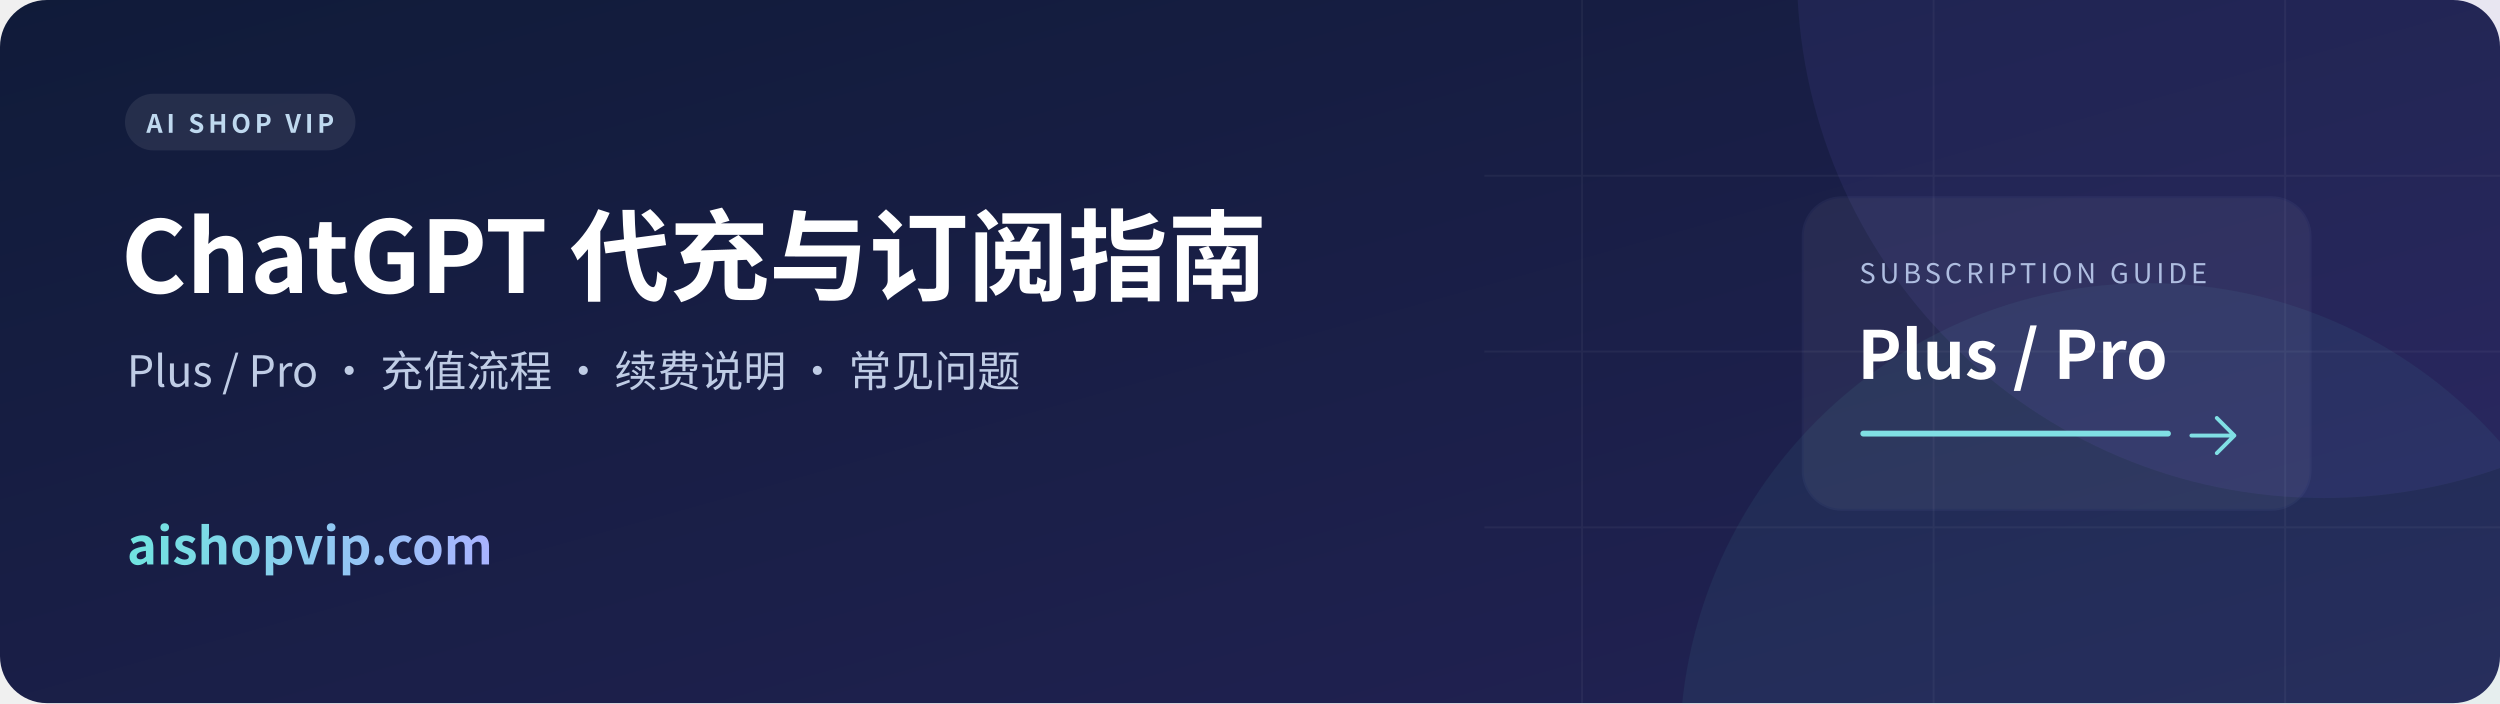
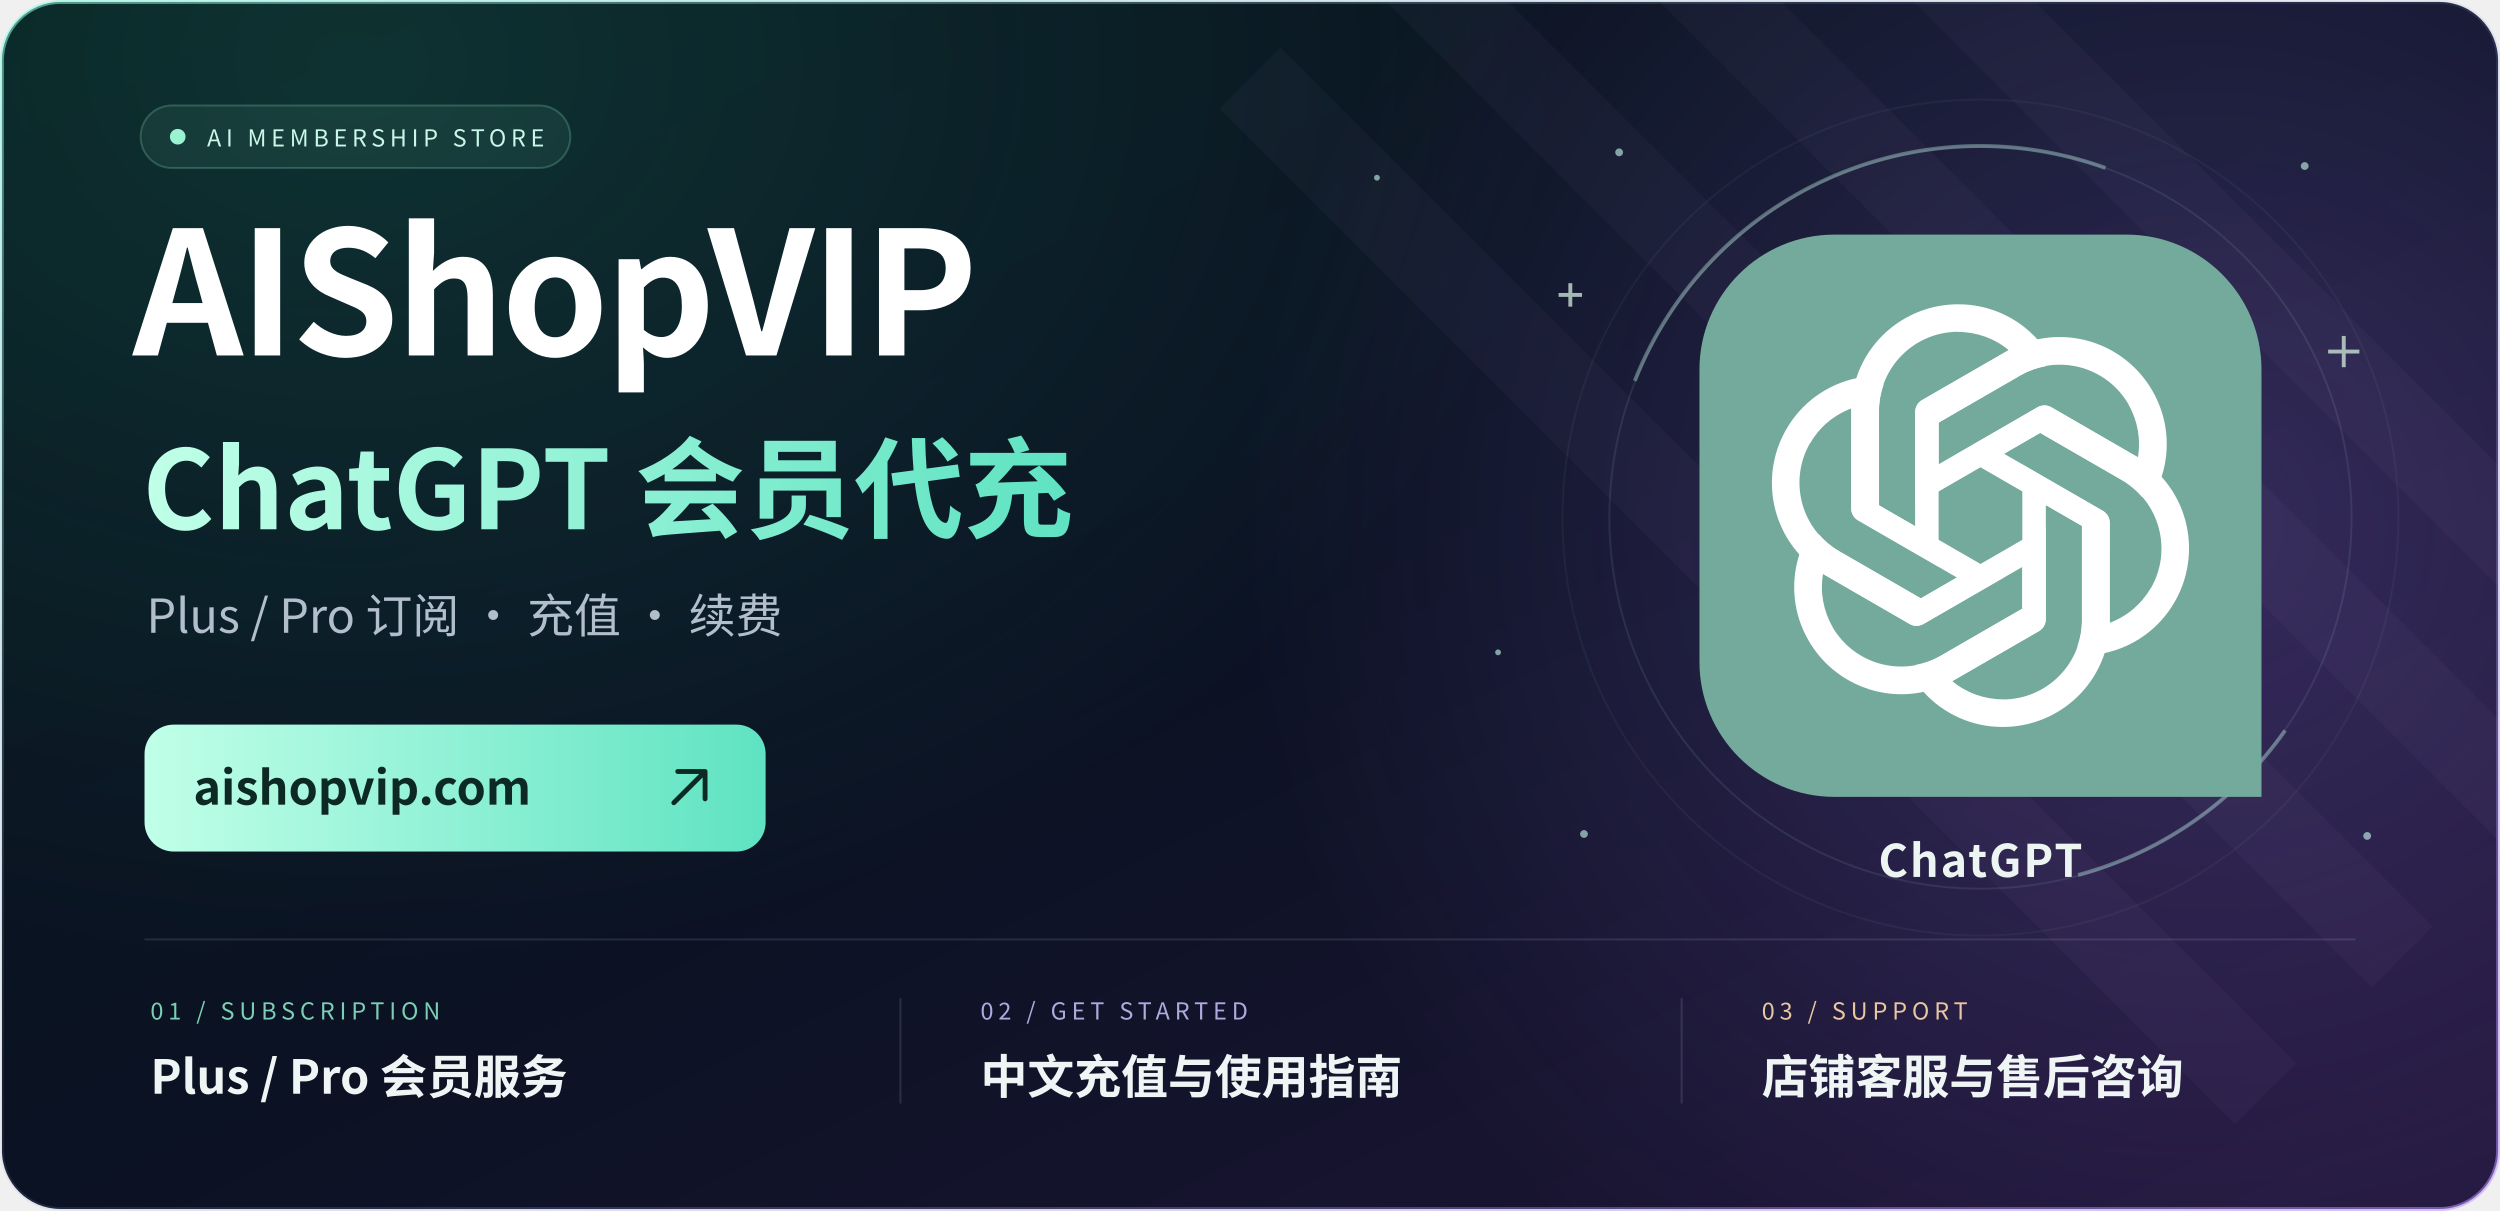
- <svg xmlns="http://www.w3.org/2000/svg" width="1280" height="360" viewBox="0 0 1280 360" role="img" aria-labelledby="title desc">
+ <svg xmlns="http://www.w3.org/2000/svg" xmlns:xlink="http://www.w3.org/1999/xlink" width="1280" height="620" viewBox="0 0 1280 620" role="img" aria-labelledby="title desc">
  <defs>
    <linearGradient id="bg" x2="1" y2="1">
-       <stop stop-color="#101b39" />
-       <stop offset="1" stop-color="#232255" />
+       <stop stop-color="#07161b" />
+       <stop offset=".5" stop-color="#0b1223" />
+       <stop offset="1" stop-color="#201538" />
    </linearGradient>
-     <linearGradient id="accent">
-       <stop stop-color="#70e4e0" />
-       <stop offset="1" stop-color="#a9b3ff" />
+     <linearGradient id="border" x2="1" y2="1">
+       <stop stop-color="#8dffe1" stop-opacity=".55" />
+       <stop offset=".45" stop-color="#91a4da" stop-opacity=".1" />
+       <stop offset="1" stop-color="#bb91ff" stop-opacity=".55" />
    </linearGradient>
+     <linearGradient id="mint">
+       <stop stop-color="#c0ffe8" />
+       <stop offset="1" stop-color="#5fe3c2" />
+     </linearGradient>
+     <linearGradient id="gold">
+       <stop stop-color="#ffe8b4" />
+       <stop offset="1" stop-color="#c8a6ff" />
+     </linearGradient>
+     <radialGradient id="green">
+       <stop stop-color="#2cc09a" stop-opacity=".17" />
+       <stop offset="1" stop-color="#2cc09a" stop-opacity="0" />
+     </radialGradient>
+     <radialGradient id="violet">
+       <stop stop-color="#a779ff" stop-opacity=".23" />
+       <stop offset="1" stop-color="#a779ff" stop-opacity="0" />
+     </radialGradient>
+     <clipPath id="clip">
+       <rect x="1" y="1" width="1278" height="618" rx="30" />
+     </clipPath>
+     <symbol id="chatgpt" viewBox="0 0 2406 2406">
+       <path d="M1 578.4C1 259.5 259.5 1 578.4 1h1249.1c319 0 577.5 258.5 577.5 577.4V2406H578.4C259.5 2406 1 2147.5 1 1828.6V578.4z" fill="#74aa9c" />
+       <path id="logo-loop" d="M1107.3 299.1c-197.999 0-373.9 127.3-435.2 315.3L650 743.5v427.9c0 21.4 11 40.4 29.4 51.4l344.5 198.515V833.3h.1v-27.9L1372.7 604c33.715-19.52 70.44-32.857 108.47-39.828L1447.6 450.3C1361 353.5 1237.1 298.5 1107.3 299.1zm0 117.5-.6.6c79.699 0 156.3 27.5 217.6 78.4-2.5 1.2-7.4 4.3-11 6.1L952.8 709.3c-18.4 10.4-29.4 30-29.4 51.4V1248l-155.1-89.4V755.8c-.1-187.099 151.601-338.9 339-339.2z" fill="#fff" />
+       <use xlink:href="#logo-loop" transform="rotate(60 1203 1203)" />
+       <use xlink:href="#logo-loop" transform="rotate(120 1203 1203)" />
+       <use xlink:href="#logo-loop" transform="rotate(180 1203 1203)" />
+       <use xlink:href="#logo-loop" transform="rotate(240 1203 1203)" />
+       <use xlink:href="#logo-loop" transform="rotate(300 1203 1203)" />
+     </symbol>
  </defs>
-   <rect width="1280" height="360" rx="24" fill="url(#bg)" />
-   <circle cx="1190" cy="-15" r="270" fill="#8a78ff" opacity=".08" />
-   <circle cx="1100" cy="385" r="240" fill="#54d5ce" opacity=".07" />
-   <path d="M810 0v360M990 0v360M1170 0v360M760 90h520M760 180h520M760 270h520" stroke="#fff" opacity=".045" />
-   <g font-family="'Microsoft YaHei','PingFang SC','Noto Sans CJK SC',sans-serif">
-     <rect x="64" y="48" width="118" height="29" rx="14.5" fill="#fff" opacity=".08" />
-     <text x="123" y="68" text-anchor="middle" font-size="13" font-weight="600" letter-spacing="2" fill="#bfd9ef">AI SHOP VIP</text>
-     <text x="62" y="150" font-size="51" font-weight="700" fill="#fff">ChatGPT 代充与订阅指南</text>
-     <text x="65" y="198" font-size="22" fill="#bfcce5">Plus / Pro · 充值流程 · 续费说明 · 常见问题</text>
-     <text x="65" y="289" font-size="26" font-weight="600" fill="url(#accent)">aishopvip.com</text>
-     <rect x="923" y="101" width="260" height="160" rx="20" fill="#fff" opacity=".055" stroke="#a6b5f4" />
-     <text x="952" y="145" font-size="14" fill="#aebde0" letter-spacing="2">SUBSCRIPTION GUIDE</text>
-     <text x="951" y="194" font-size="34" font-weight="700" fill="#fff">Plus / Pro</text>
-     <path d="M954 222h156" stroke="#80dfe4" stroke-width="3" stroke-linecap="round" />
-     <path d="m1135 214 9 9-9 9m-13-9h21" fill="none" stroke="#80dfe4" stroke-width="2" stroke-linecap="round" stroke-linejoin="round" />
+   <g clip-path="url(#clip)">
+     <rect width="1280" height="620" fill="url(#bg)" />
+     <ellipse cx="180" cy="30" rx="620" ry="470" fill="url(#green)" />
+     <ellipse cx="1130" cy="270" rx="500" ry="480" fill="url(#violet)" />
+     <path d="M780-100 1300 420M850-160l520 520M710-30l520 520M640 40l520 520" stroke="#c9b3ff" stroke-opacity=".035" stroke-width="44" />
+     <g fill="#bcece2" opacity=".65">
+       <circle cx="829" cy="78" r="2" />
+       <circle cx="1180" cy="85" r="2" />
+       <circle cx="1212" cy="428" r="2" />
+       <circle cx="811" cy="427" r="2" />
+       <circle cx="705" cy="91" r="1.5" />
+       <circle cx="767" cy="334" r="1.5" />
+     </g>
+     <g fill="none" stroke="#b8e8e0">
+       <circle cx="1014" cy="265" r="190" opacity=".1" />
+       <circle cx="1014" cy="265" r="214" opacity=".05" />
+       <path d="M837 195a190 190 0 0 1 241-109M1170 374a190 190 0 0 1-106 74" opacity=".4" stroke-width="2" />
+     </g>
+     <path d="M1200 172v16m-8-8h16M804 145v12m-6-6h12" stroke="#d2ecdc" stroke-width="2" opacity=".75" />
+     <use xlink:href="#chatgpt" x="870" y="120" width="288" height="288" />
+     <g font-family="'Microsoft YaHei','PingFang SC','Noto Sans CJK SC',sans-serif">
+       <rect x="72" y="54" width="220" height="32" rx="16" fill="#97f3ce" fill-opacity=".07" stroke="#97f3ce" stroke-opacity=".22" />
+       <circle cx="91" cy="70" r="4" fill="#9af2d0" />
+       <text x="106" y="75" font-size="12" letter-spacing="2.4" fill="#c9f7e9">AI MEMBERSHIP STORE</text>
+       <text x="68" y="182" font-size="88" font-weight="700" letter-spacing="-2" fill="#fff">AIShopVIP</text>
+       <text x="73" y="271" font-size="56" font-weight="700" fill="url(#mint)">ChatGPT 会员代充</text>
+       <text x="75" y="324" font-size="24" fill="#b3becd">Plus / Pro 订阅 · 充值 · 续费</text>
+       <rect x="74" y="371" width="318" height="65" rx="15" fill="url(#mint)" />
+       <text x="99" y="412" font-size="24" font-weight="700" fill="#0c2924">aishopvip.com</text>
+       <path d="M347 395h14v14m-16 2 16-16" fill="none" stroke="#0c2924" stroke-width="2.5" stroke-linecap="round" stroke-linejoin="round" />
+       <text x="1014" y="449" text-anchor="middle" font-size="23" font-weight="600" fill="#ecf5f2" letter-spacing="1">ChatGPT</text>
+       <path d="M74 481h1132" stroke="#e3e2ff" stroke-opacity=".12" />
+       <text x="77" y="522" font-size="12" letter-spacing="2.5" fill="#7bcfb5">01 / SUBSCRIPTION</text>
+       <text x="77" y="560" font-size="24" font-weight="600" fill="#eff5f4">Plus / Pro 会员服务</text>
+       <path d="M461 511v54M861 511v54" stroke="#e3e2ff" stroke-opacity=".13" />
+       <text x="502" y="522" font-size="12" letter-spacing="2.5" fill="#afa9de">02 / GET STARTED</text>
+       <text x="502" y="560" font-size="24" font-weight="600" fill="#eff5f4">中文充值与使用指南</text>
+       <text x="902" y="522" font-size="12" letter-spacing="2.5" fill="#e8c7a1">03 / SUPPORT</text>
+       <text x="902" y="560" font-size="24" font-weight="600" fill="#eff5f4">店铺客服与售后咨询</text>
+     </g>
  </g>
+   <rect x="1" y="1" width="1278" height="618" rx="30" fill="none" stroke="url(#border)" stroke-width="2" />
</svg>
